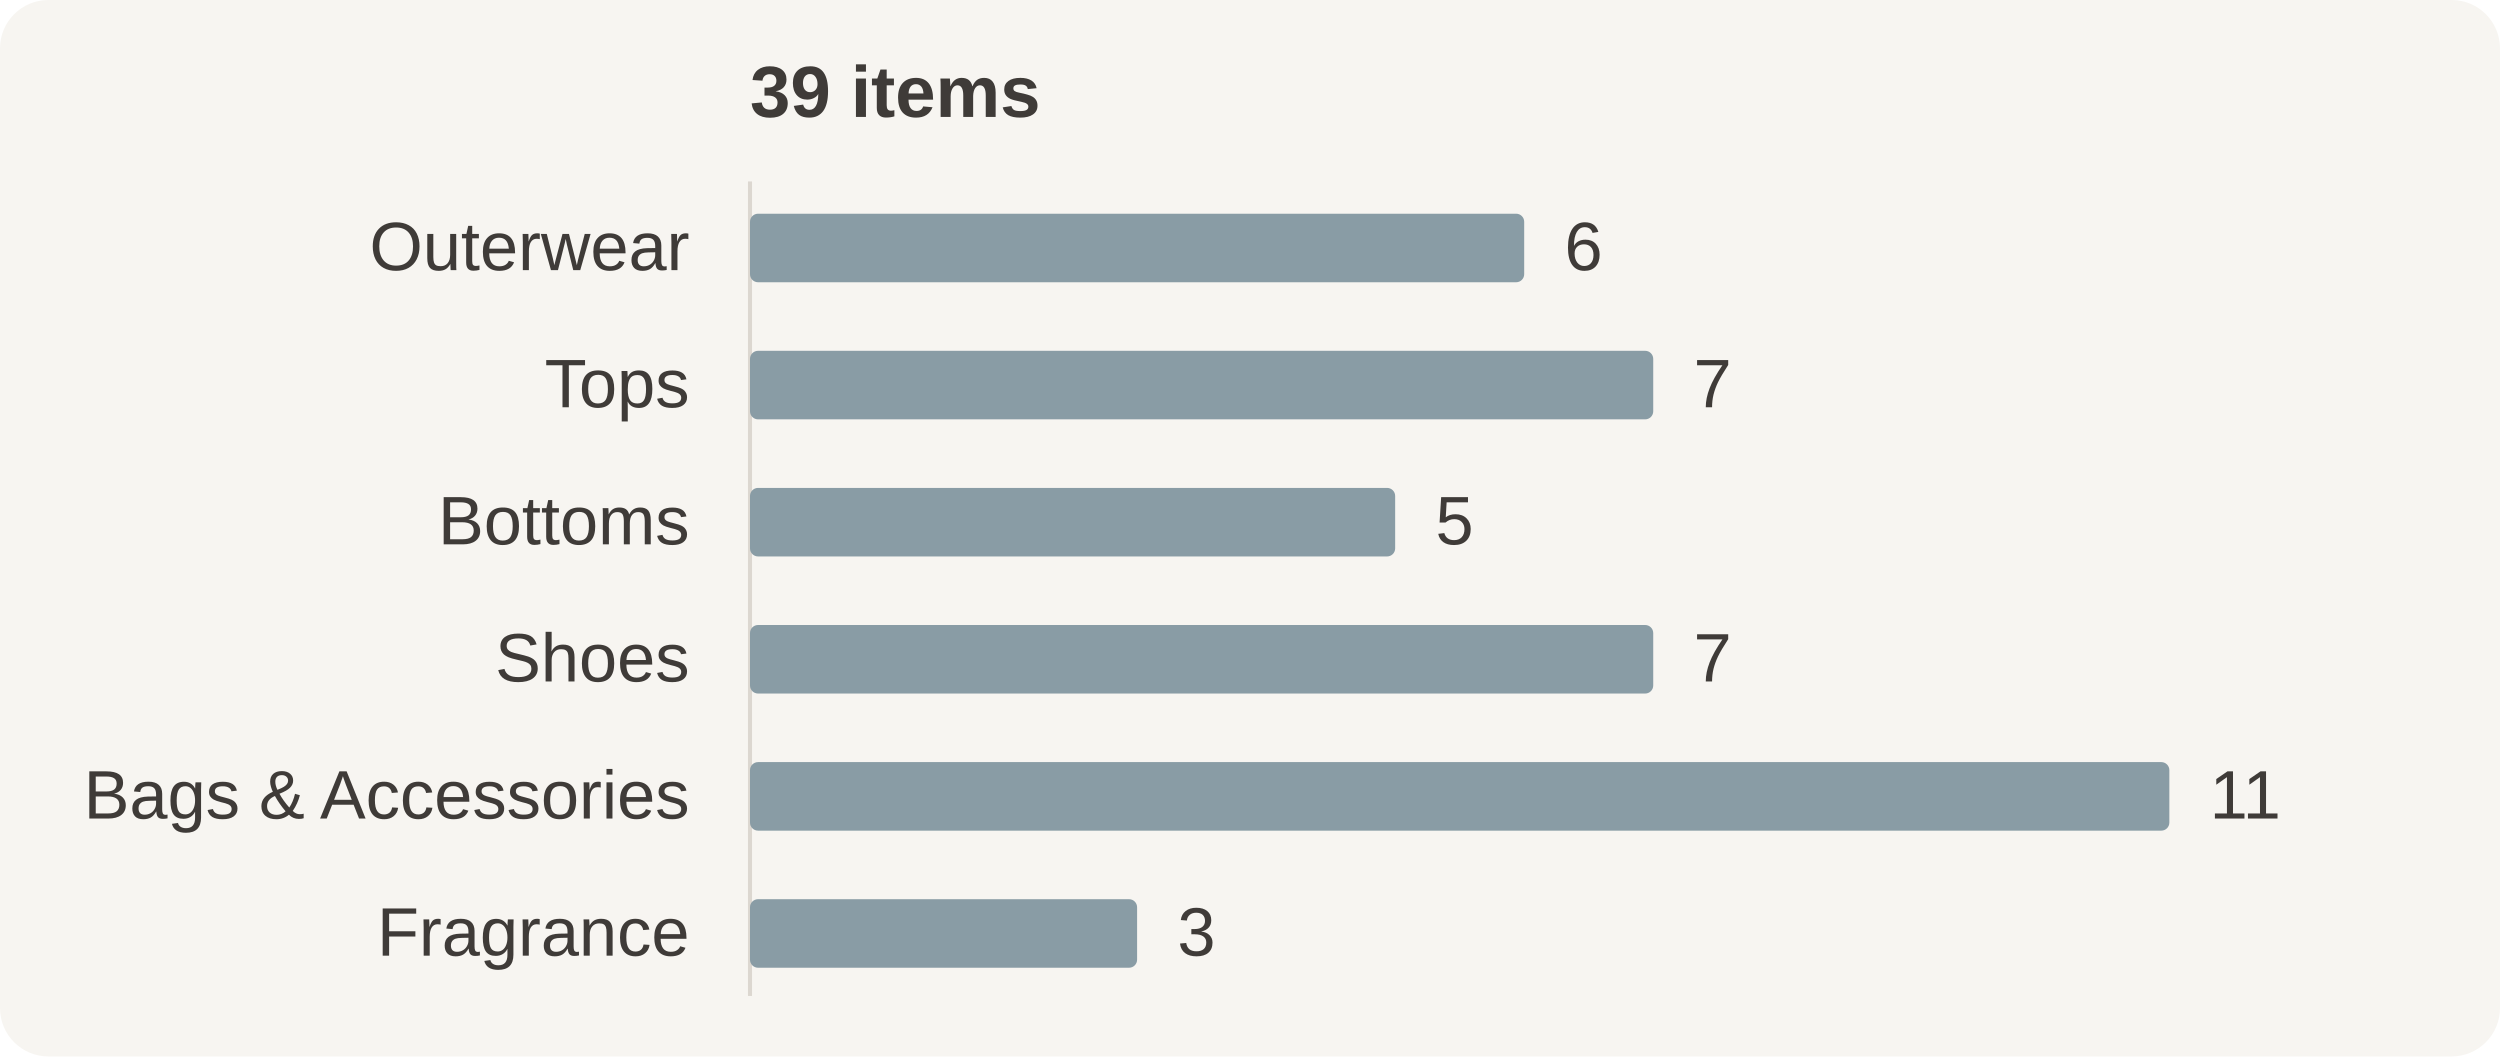
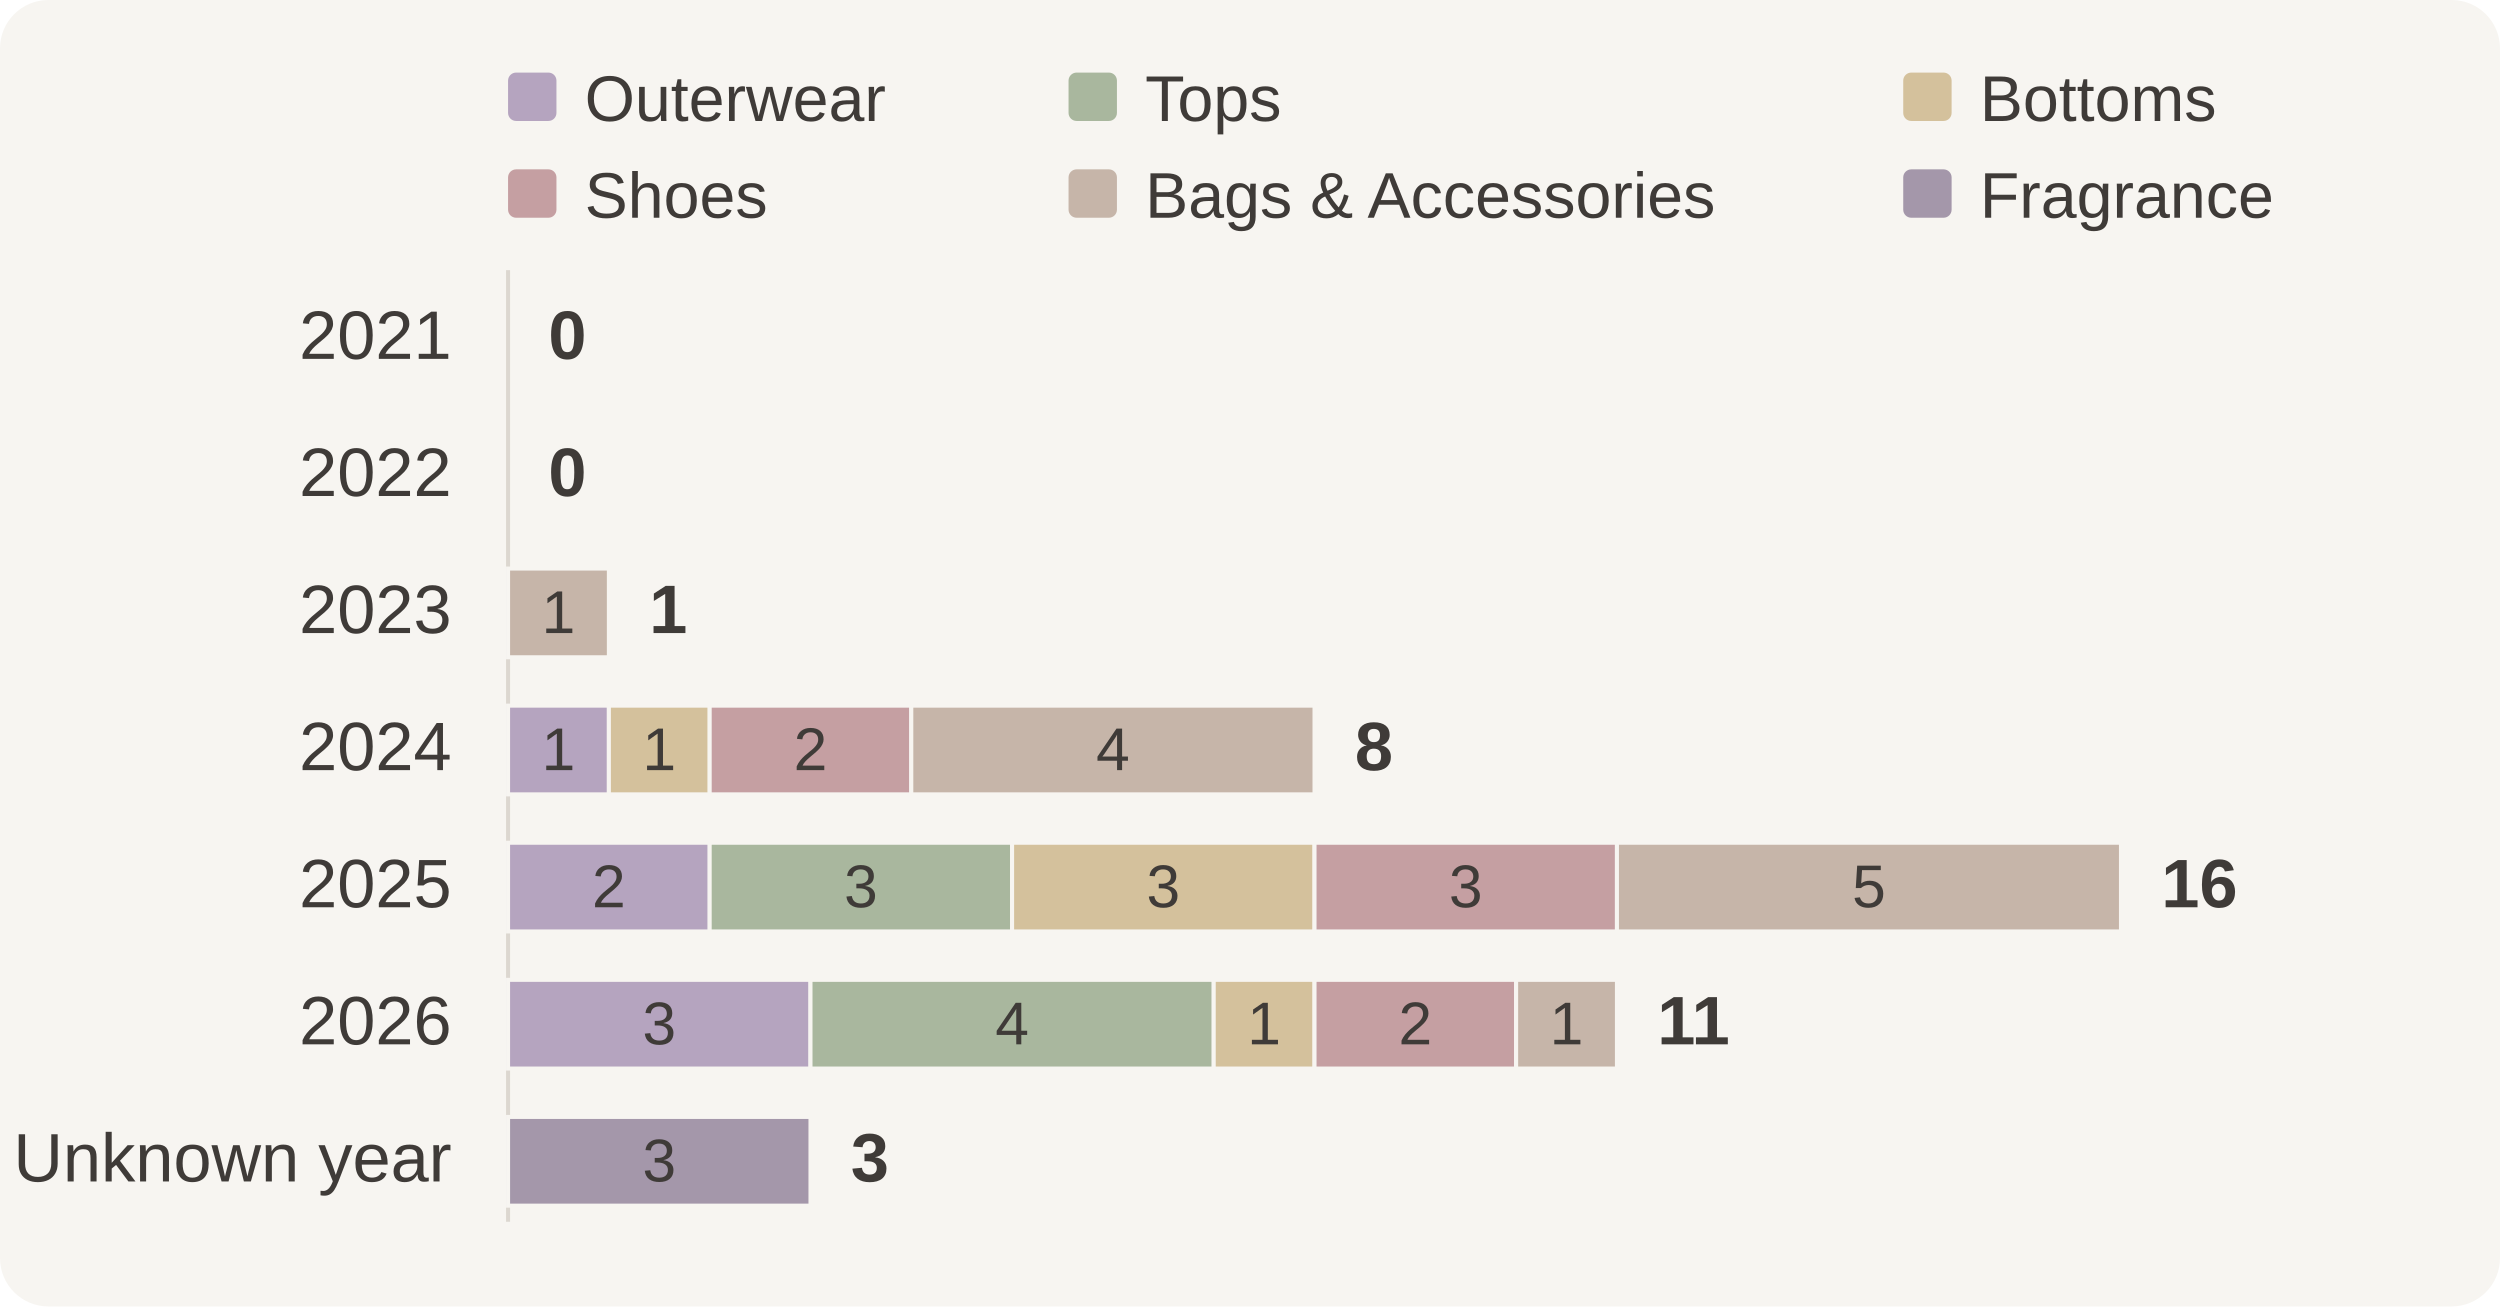
- <svg xmlns="http://www.w3.org/2000/svg" width="620" height="262" viewBox="0 0 620 262" role="img" aria-labelledby="title description">
-   <rect width="620" height="262" rx="12" fill="#f7f5f1" />
-   <g font-family="Arial, Helvetica, sans-serif" fill="#3f3b38">
-     <text x="186" y="29" font-size="18" font-weight="700">39 items</text>
-     <path d="M186 45V247" stroke="#dcd7d0" />
-     <text x="171" y="67" font-size="17" text-anchor="end">Outerwear</text>
-     <rect x="186" y="53" width="192" height="17" rx="2" fill="#899ca5" />
-     <text x="388" y="67" font-size="17">6</text>
-     <text x="171" y="101" font-size="17" text-anchor="end">Tops</text>
-     <rect x="186" y="87" width="224" height="17" rx="2" fill="#899ca5" />
-     <text x="420" y="101" font-size="17">7</text>
-     <text x="171" y="135" font-size="17" text-anchor="end">Bottoms</text>
-     <rect x="186" y="121" width="160" height="17" rx="2" fill="#899ca5" />
-     <text x="356" y="135" font-size="17">5</text>
-     <text x="171" y="169" font-size="17" text-anchor="end">Shoes</text>
-     <rect x="186" y="155" width="224" height="17" rx="2" fill="#899ca5" />
-     <text x="420" y="169" font-size="17">7</text>
-     <text x="171" y="203" font-size="17" text-anchor="end">Bags &amp; Accessories</text>
-     <rect x="186" y="189" width="352" height="17" rx="2" fill="#899ca5" />
-     <text x="548" y="203" font-size="17">11</text>
-     <text x="171" y="237" font-size="17" text-anchor="end">Fragrance</text>
-     <rect x="186" y="223" width="96" height="17" rx="2" fill="#899ca5" />
-     <text x="292" y="237" font-size="17">3</text>
+ <svg xmlns="http://www.w3.org/2000/svg" width="620" height="324" viewBox="0 0 620 324" role="img" aria-labelledby="title description">
+   <rect width="620" height="324" rx="12" fill="#f7f5f1" />
+   <g transform="translate(0 -26)" font-family="Arial, Helvetica, sans-serif" fill="#3f3b38">
+     <rect x="126" y="44" width="12" height="12" rx="2" fill="#b5a4bf" />
+     <text x="145" y="56" font-size="16">Outerwear</text>
+     <rect x="265" y="44" width="12" height="12" rx="2" fill="#a9b79e" />
+     <text x="284" y="56" font-size="16">Tops</text>
+     <rect x="472" y="44" width="12" height="12" rx="2" fill="#d4c19c" />
+     <text x="491" y="56" font-size="16">Bottoms</text>
+     <rect x="126" y="68" width="12" height="12" rx="2" fill="#c59fa2" />
+     <text x="145" y="80" font-size="16">Shoes</text>
+     <rect x="265" y="68" width="12" height="12" rx="2" fill="#c6b5a9" />
+     <text x="284" y="80" font-size="16">Bags &amp; Accessories</text>
+     <rect x="472" y="68" width="12" height="12" rx="2" fill="#a497aa" />
+     <text x="491" y="80" font-size="16">Fragrance</text>
+     <path d="M126 93V329" stroke="#dcd7d0" />
+     <text x="112" y="115" font-size="17" text-anchor="end">2021</text>
+     <text x="136" y="115" font-size="17" font-weight="700">0</text>
+     <text x="112" y="149" font-size="17" text-anchor="end">2022</text>
+     <text x="136" y="149" font-size="17" font-weight="700">0</text>
+     <text x="112" y="183" font-size="17" text-anchor="end">2023</text>
+     <rect x="126" y="167" width="25" height="22" fill="#c6b5a9" stroke="#f7f5f1" />
+     <text x="138.5" y="183" font-size="15" text-anchor="middle">1</text>
+     <text x="161" y="183" font-size="17" font-weight="700">1</text>
+     <text x="112" y="217" font-size="17" text-anchor="end">2024</text>
+     <rect x="126" y="201" width="25" height="22" fill="#b5a4bf" stroke="#f7f5f1" />
+     <text x="138.5" y="217" font-size="15" text-anchor="middle">1</text>
+     <rect x="151" y="201" width="25" height="22" fill="#d4c19c" stroke="#f7f5f1" />
+     <text x="163.5" y="217" font-size="15" text-anchor="middle">1</text>
+     <rect x="176" y="201" width="50" height="22" fill="#c59fa2" stroke="#f7f5f1" />
+     <text x="201" y="217" font-size="15" text-anchor="middle">2</text>
+     <rect x="226" y="201" width="100" height="22" fill="#c6b5a9" stroke="#f7f5f1" />
+     <text x="276" y="217" font-size="15" text-anchor="middle">4</text>
+     <text x="336" y="217" font-size="17" font-weight="700">8</text>
+     <text x="112" y="251" font-size="17" text-anchor="end">2025</text>
+     <rect x="126" y="235" width="50" height="22" fill="#b5a4bf" stroke="#f7f5f1" />
+     <text x="151" y="251" font-size="15" text-anchor="middle">2</text>
+     <rect x="176" y="235" width="75" height="22" fill="#a9b79e" stroke="#f7f5f1" />
+     <text x="213.5" y="251" font-size="15" text-anchor="middle">3</text>
+     <rect x="251" y="235" width="75" height="22" fill="#d4c19c" stroke="#f7f5f1" />
+     <text x="288.5" y="251" font-size="15" text-anchor="middle">3</text>
+     <rect x="326" y="235" width="75" height="22" fill="#c59fa2" stroke="#f7f5f1" />
+     <text x="363.5" y="251" font-size="15" text-anchor="middle">3</text>
+     <rect x="401" y="235" width="125" height="22" fill="#c6b5a9" stroke="#f7f5f1" />
+     <text x="463.5" y="251" font-size="15" text-anchor="middle">5</text>
+     <text x="536" y="251" font-size="17" font-weight="700">16</text>
+     <text x="112" y="285" font-size="17" text-anchor="end">2026</text>
+     <rect x="126" y="269" width="75" height="22" fill="#b5a4bf" stroke="#f7f5f1" />
+     <text x="163.5" y="285" font-size="15" text-anchor="middle">3</text>
+     <rect x="201" y="269" width="100" height="22" fill="#a9b79e" stroke="#f7f5f1" />
+     <text x="251" y="285" font-size="15" text-anchor="middle">4</text>
+     <rect x="301" y="269" width="25" height="22" fill="#d4c19c" stroke="#f7f5f1" />
+     <text x="313.5" y="285" font-size="15" text-anchor="middle">1</text>
+     <rect x="326" y="269" width="50" height="22" fill="#c59fa2" stroke="#f7f5f1" />
+     <text x="351" y="285" font-size="15" text-anchor="middle">2</text>
+     <rect x="376" y="269" width="25" height="22" fill="#c6b5a9" stroke="#f7f5f1" />
+     <text x="388.5" y="285" font-size="15" text-anchor="middle">1</text>
+     <text x="411" y="285" font-size="17" font-weight="700">11</text>
+     <text x="112" y="319" font-size="17" text-anchor="end">Unknown year</text>
+     <rect x="126" y="303" width="75" height="22" fill="#a497aa" stroke="#f7f5f1" />
+     <text x="163.5" y="319" font-size="15" text-anchor="middle">3</text>
+     <text x="211" y="319" font-size="17" font-weight="700">3</text>
  </g>
</svg>
